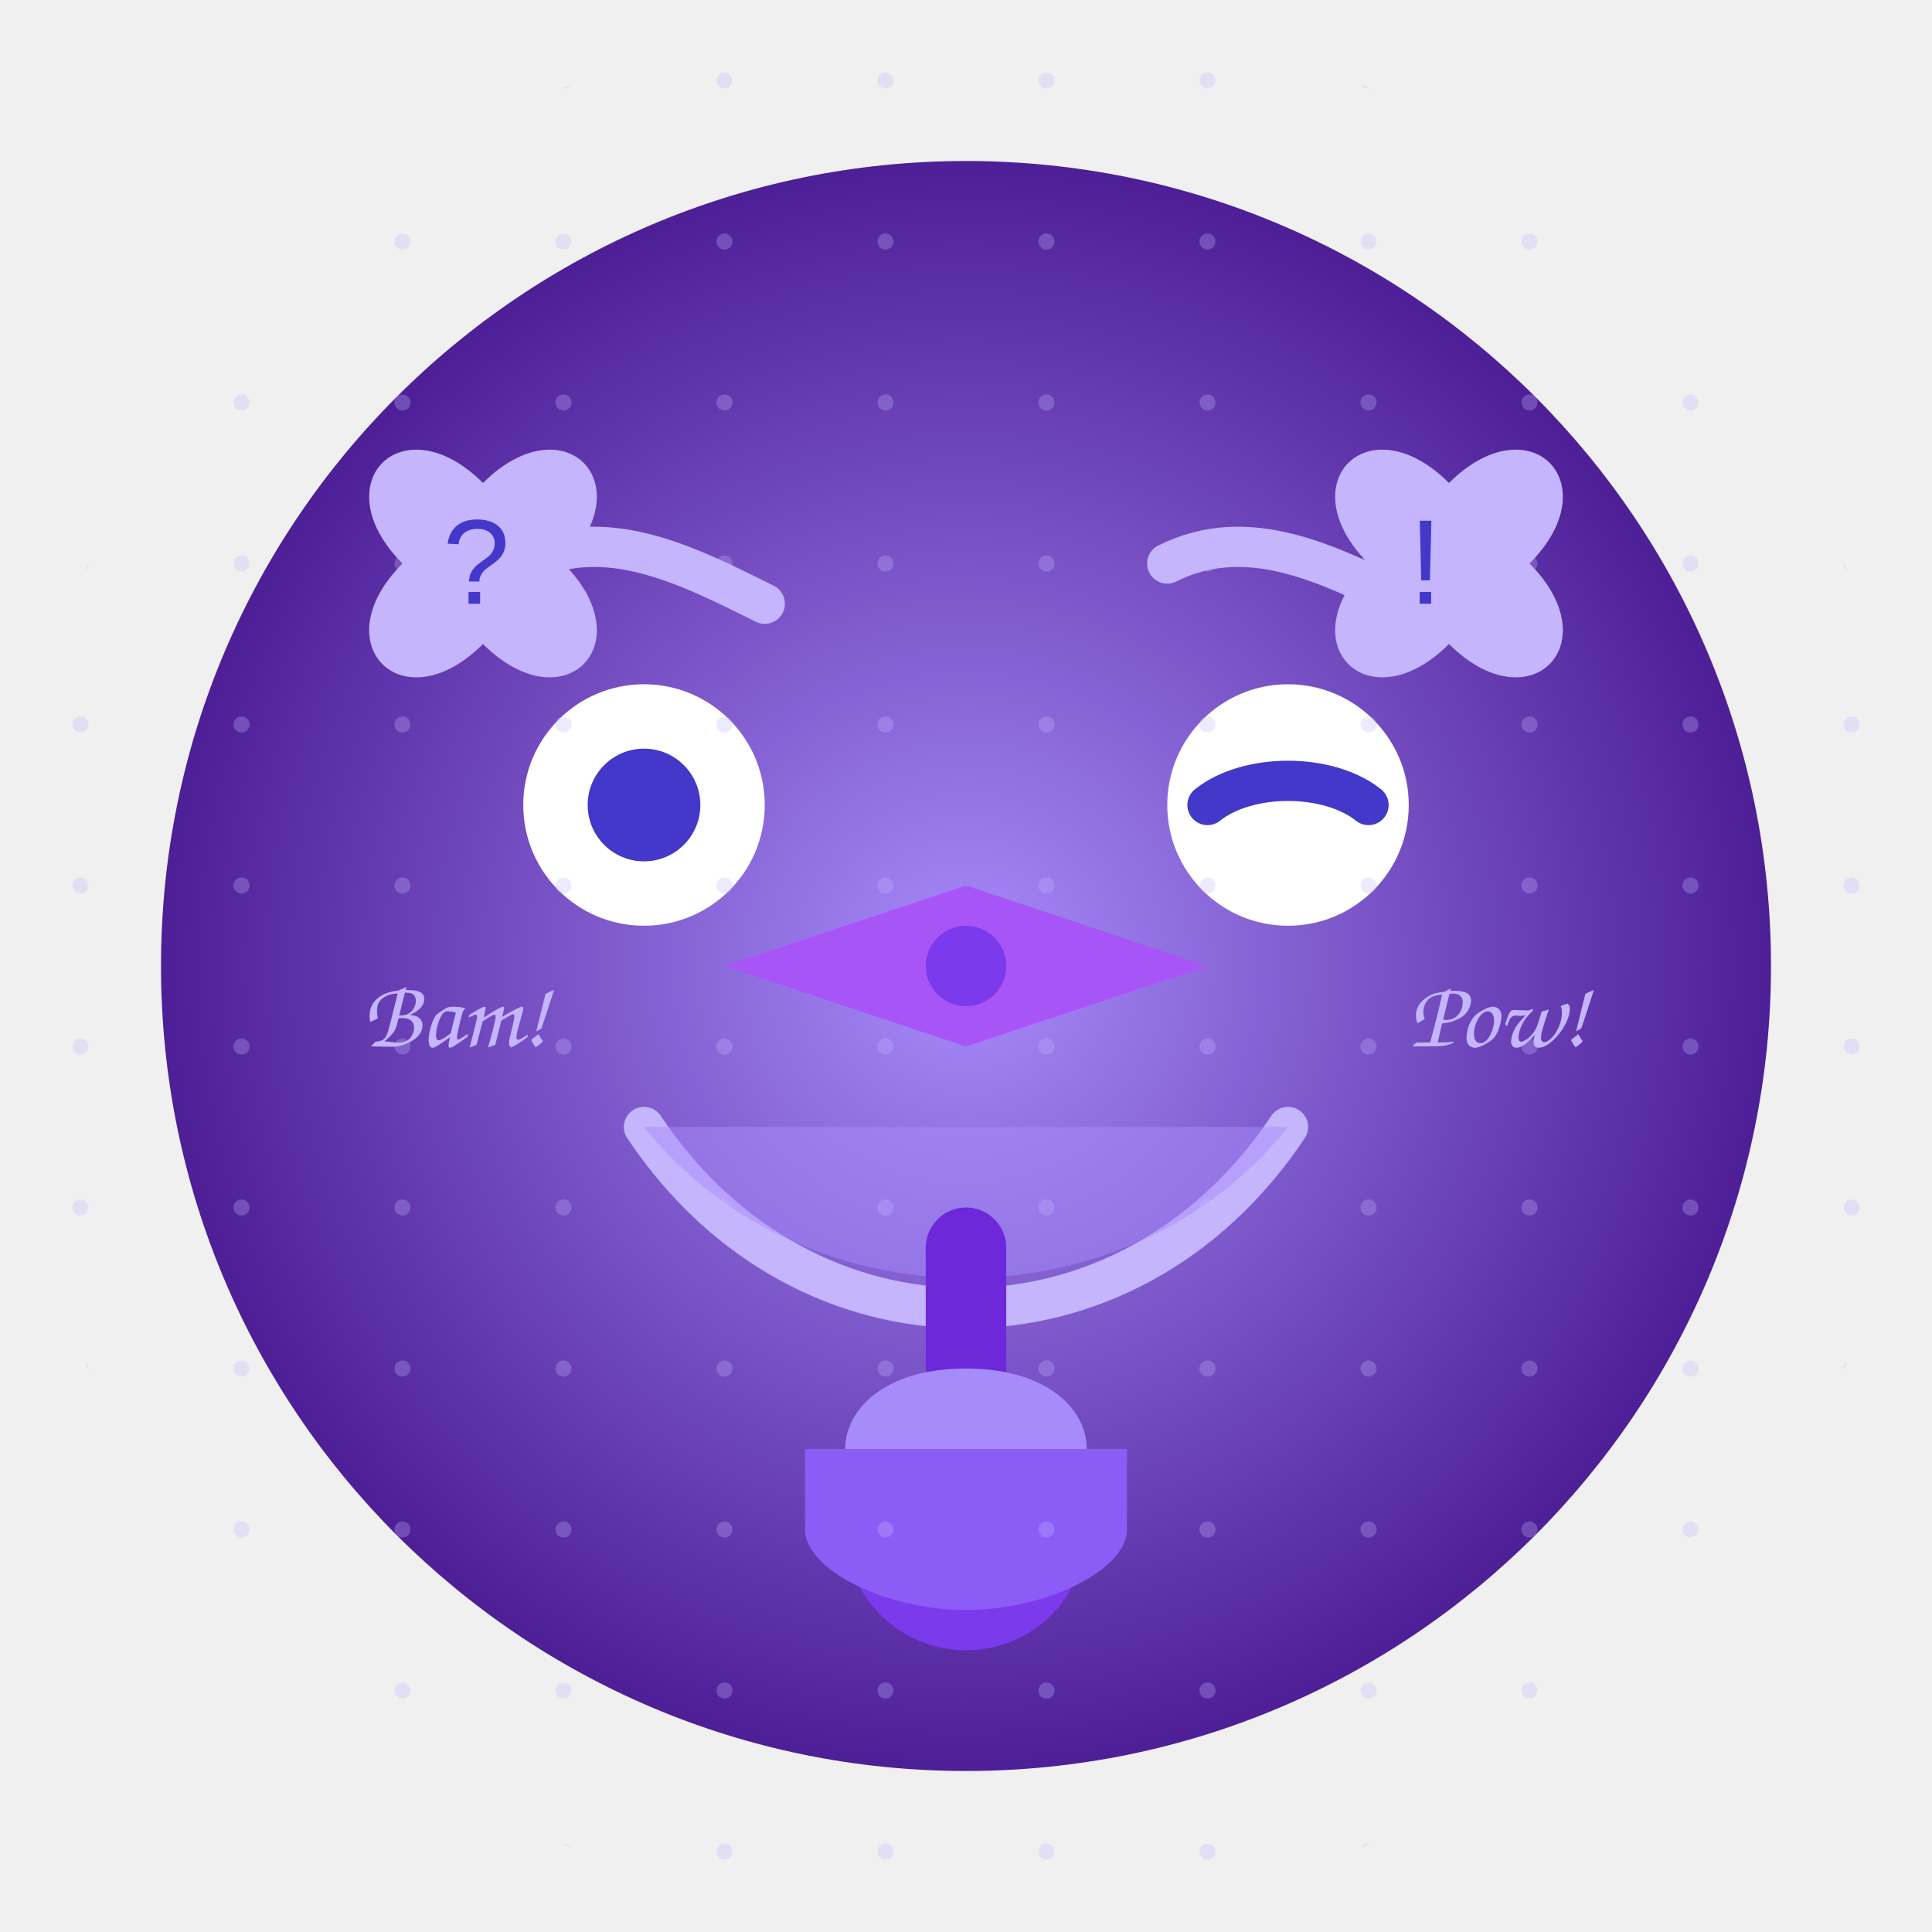
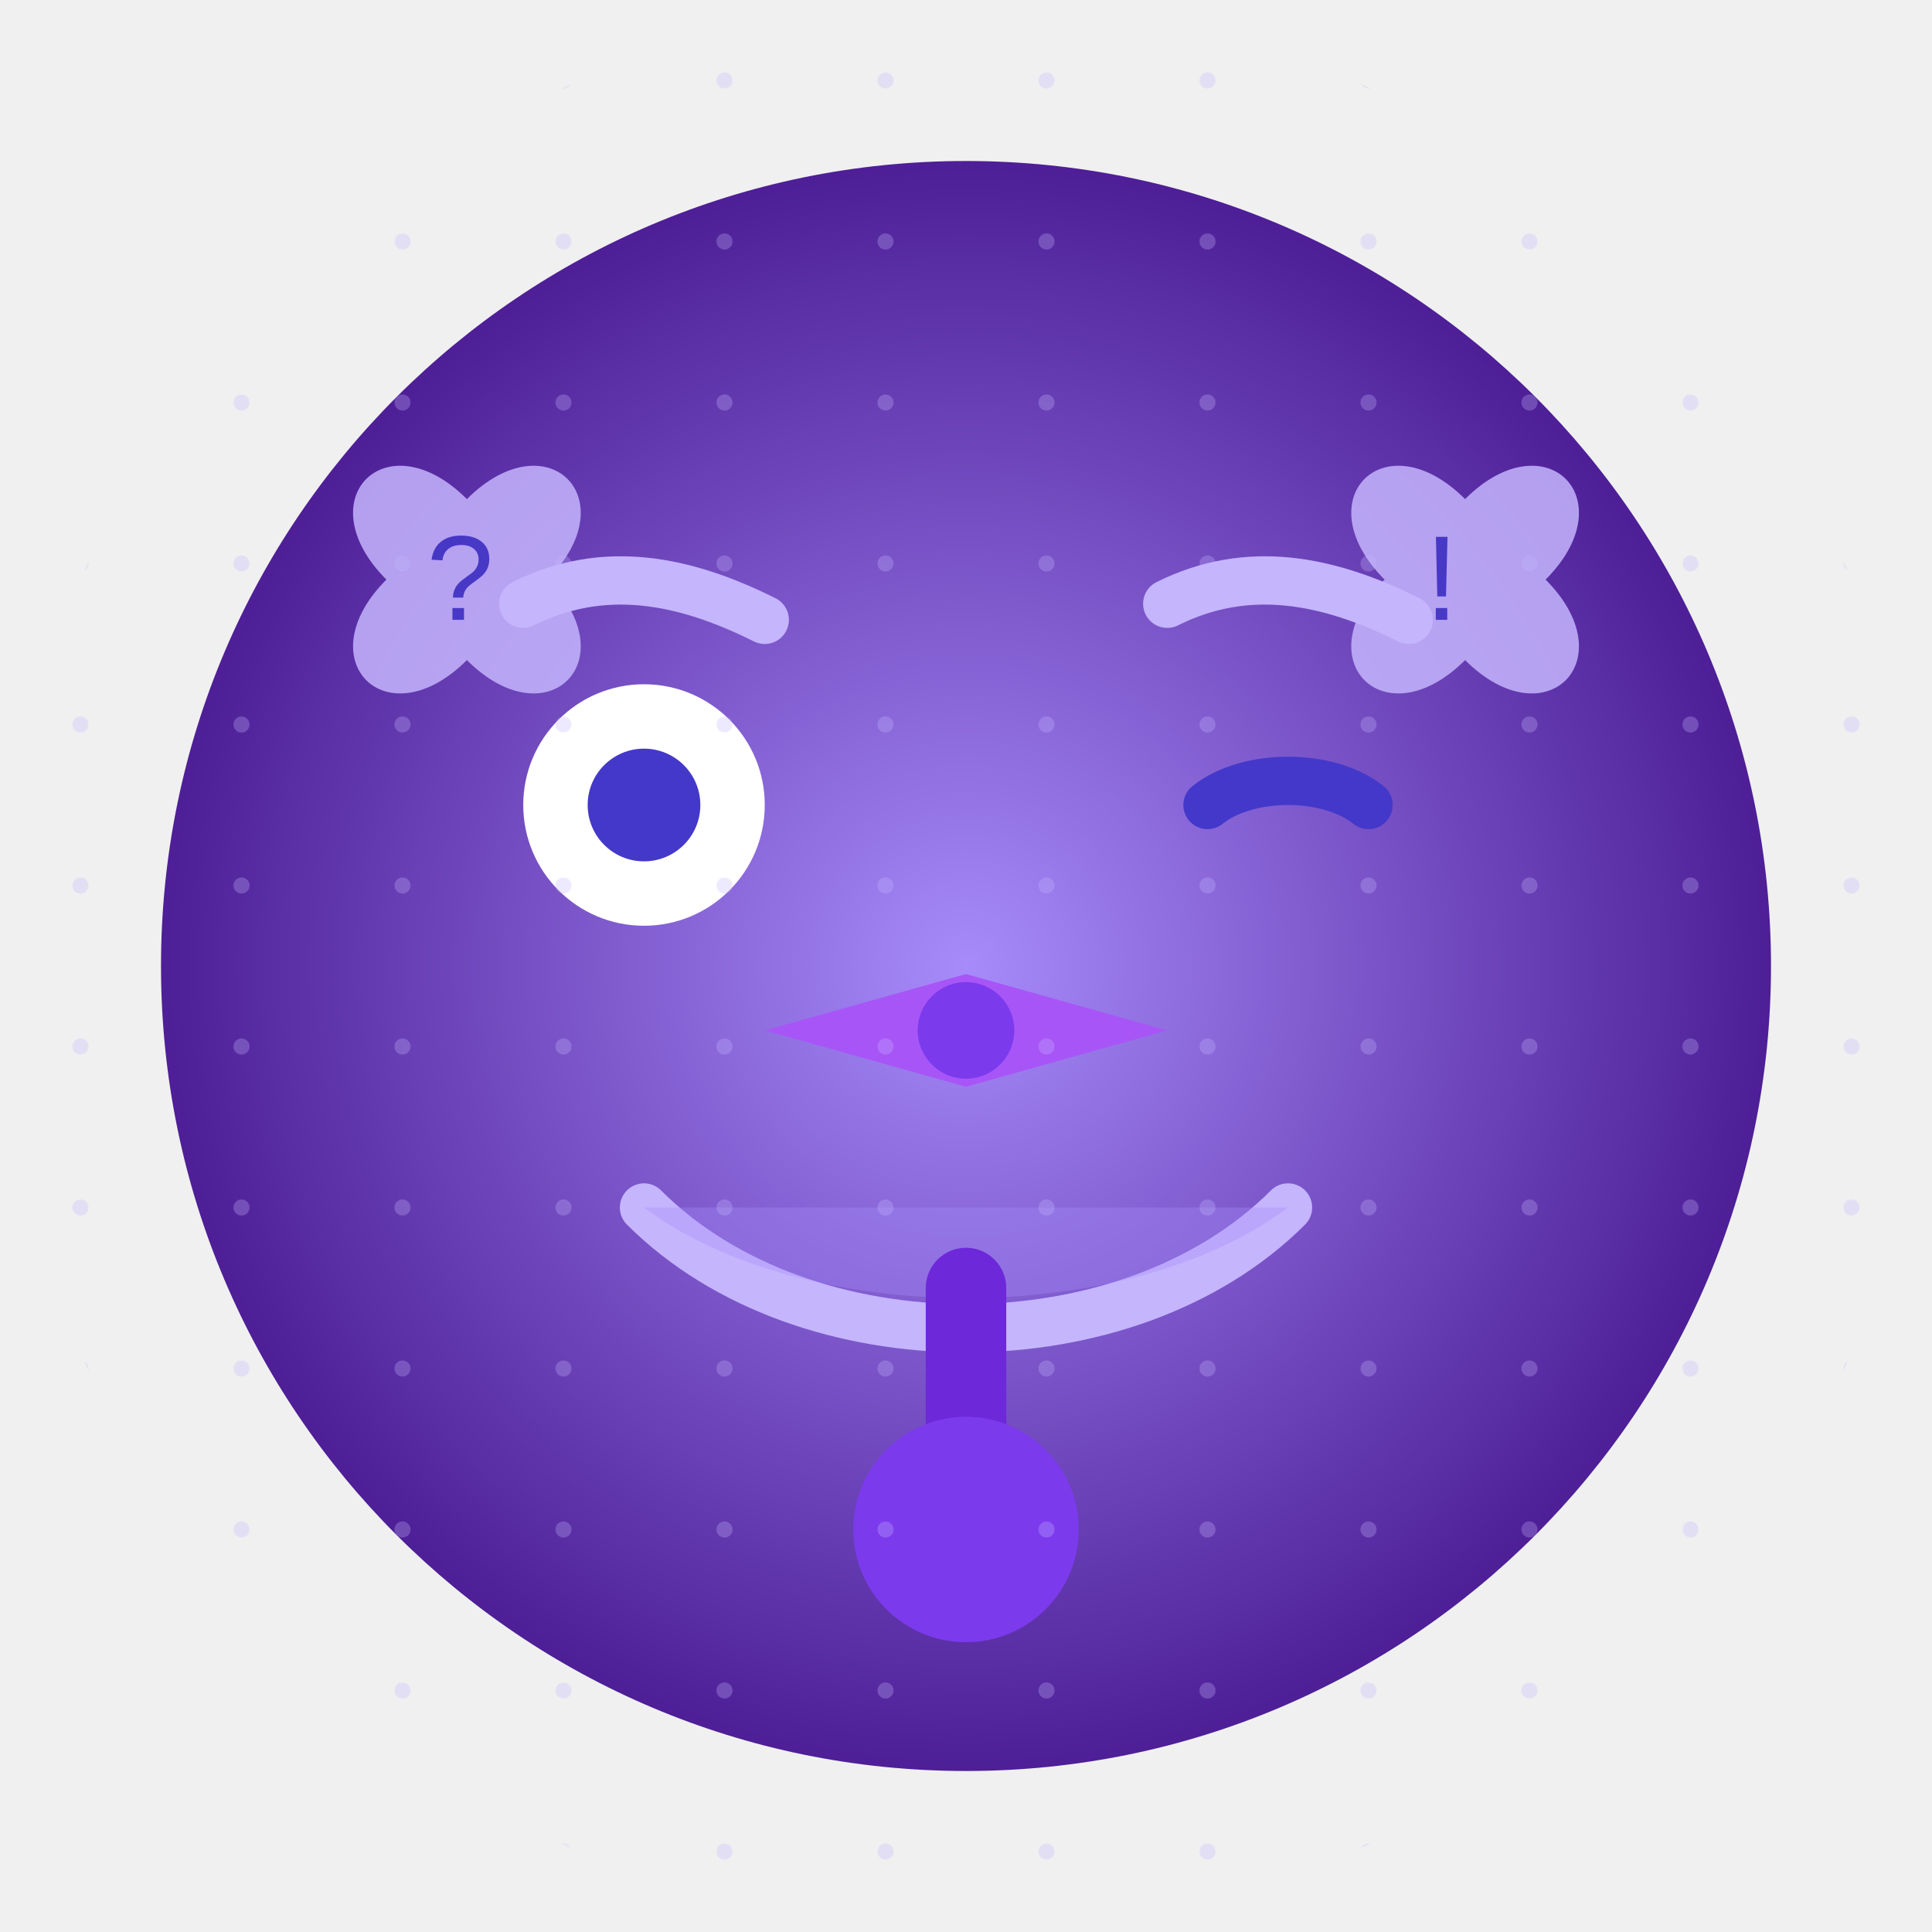
<svg xmlns="http://www.w3.org/2000/svg" width="240" height="240" viewBox="0 0 240 240" fill="none">
  <circle cx="120" cy="120" r="100" fill="url(#faceGradient)" />
  <circle cx="80" cy="100" r="15" fill="white" />
-   <circle cx="160" cy="100" r="15" fill="white" />
  <circle cx="80" cy="100" r="7" fill="#4338CA" />
-   <path d="M150 100C155 96 165 96 170 100" stroke="#4338CA" stroke-width="5" stroke-linecap="round" />
-   <path d="M65 70C75 65 85 70 95 75" stroke="#C4B5FD" stroke-width="5" stroke-linecap="round" />
-   <path d="M145 70C155 65 165 70 175 75" stroke="#C4B5FD" stroke-width="5" stroke-linecap="round" />
-   <path d="M80 140C100 170 140 170 160 140" stroke="#C4B5FD" stroke-width="5" stroke-linecap="round" />
-   <path d="M80 140C100 165 140 165 160 140" fill="#A78BFA" opacity="0.5" />
-   <rect x="115" y="150" width="10" height="30" fill="#6D28D9" rx="5" />
-   <circle cx="120" cy="190" r="15" fill="#7C3AED" />
-   <path d="M90 120L120 130L150 120L120 110L90 120Z" fill="#A855F7" />
-   <circle cx="120" cy="120" r="5" fill="#7C3AED" />
-   <path d="M180 60C190 50 200 60 190 70C200 80 190 90 180 80C170 90 160 80 170 70C160 60 170 50 180 60Z" fill="#C4B5FD" />
-   <text x="175" y="75" font-family="Arial" font-size="15" fill="#4338CA">!</text>
-   <path d="M60 60C70 50 80 60 70 70C80 80 70 90 60 80C50 90 40 80 50 70C40 60 50 50 60 60Z" fill="#C4B5FD" />
-   <text x="55" y="75" font-family="Arial" font-size="15" fill="#4338CA">?</text>
-   <path d="M100 180H140V190C140 195 130 200 120 200C110 200 100 195 100 190V180Z" fill="#8B5CF6" />
-   <path d="M105 180C105 175 110 170 120 170C130 170 135 175 135 180H105Z" fill="#A78BFA" />
+   <path d="M150 100C155 96 165 96 170 100" stroke="#4338CA" stroke-width="6" stroke-linecap="round" />
+   <path d="M65 75C75 70 85 72 95 77" stroke="#C4B5FD" stroke-width="6" stroke-linecap="round" />
+   <path d="M145 75C155 70 165 72 175 77" stroke="#C4B5FD" stroke-width="6" stroke-linecap="round" />
+   <path d="M80 150C100 170 140 170 160 150" stroke="#C4B5FD" stroke-width="6" stroke-linecap="round" />
+   <path d="M80 150C100 165 140 165 160 150" fill="#A78BFA" opacity="0.35" />
+   <path d="M95 128L120 135L145 128L120 121L95 128Z" fill="#A855F7" />
+   <circle cx="120" cy="128" r="6" fill="#7C3AED" />
+   <rect x="115" y="155" width="10" height="28" rx="5" fill="#6D28D9" />
+   <circle cx="120" cy="190" r="14" fill="#7C3AED" />
+   <g opacity="0.85">
+     <path d="M182 62C192 52 202 62 192 72C202 82 192 92 182 82C172 92 162 82 172 72C162 62 172 52 182 62Z" fill="#C4B5FD" />
+     <text x="177" y="77" font-family="Arial" font-size="15" fill="#4338CA">!</text>
+     <path d="M58 62C68 52 78 62 68 72C78 82 68 92 58 82C48 92 38 82 48 72C38 62 48 52 58 62Z" fill="#C4B5FD" />
+     <text x="53" y="77" font-family="Arial" font-size="15" fill="#4338CA">?</text>
+   </g>
  <circle cx="120" cy="120" r="120" fill="url(#bgPattern)" opacity="0.3" />
-   <text x="45" y="130" font-family="Comic Sans MS" font-size="12" fill="#C4B5FD">Bam!</text>
-   <text x="175" y="130" font-family="Comic Sans MS" font-size="12" fill="#C4B5FD">Pow!</text>
  <defs>
    <radialGradient id="faceGradient" cx="0.5" cy="0.5" r="0.5" gradientUnits="objectBoundingBox">
      <stop offset="0%" stop-color="#A78BFA" />
      <stop offset="100%" stop-color="#4C1D95" />
    </radialGradient>
    <pattern id="bgPattern" x="0" y="0" width="20" height="20" patternUnits="userSpaceOnUse">
      <circle cx="10" cy="10" r="1" fill="#C4B5FD" />
    </pattern>
  </defs>
</svg>
